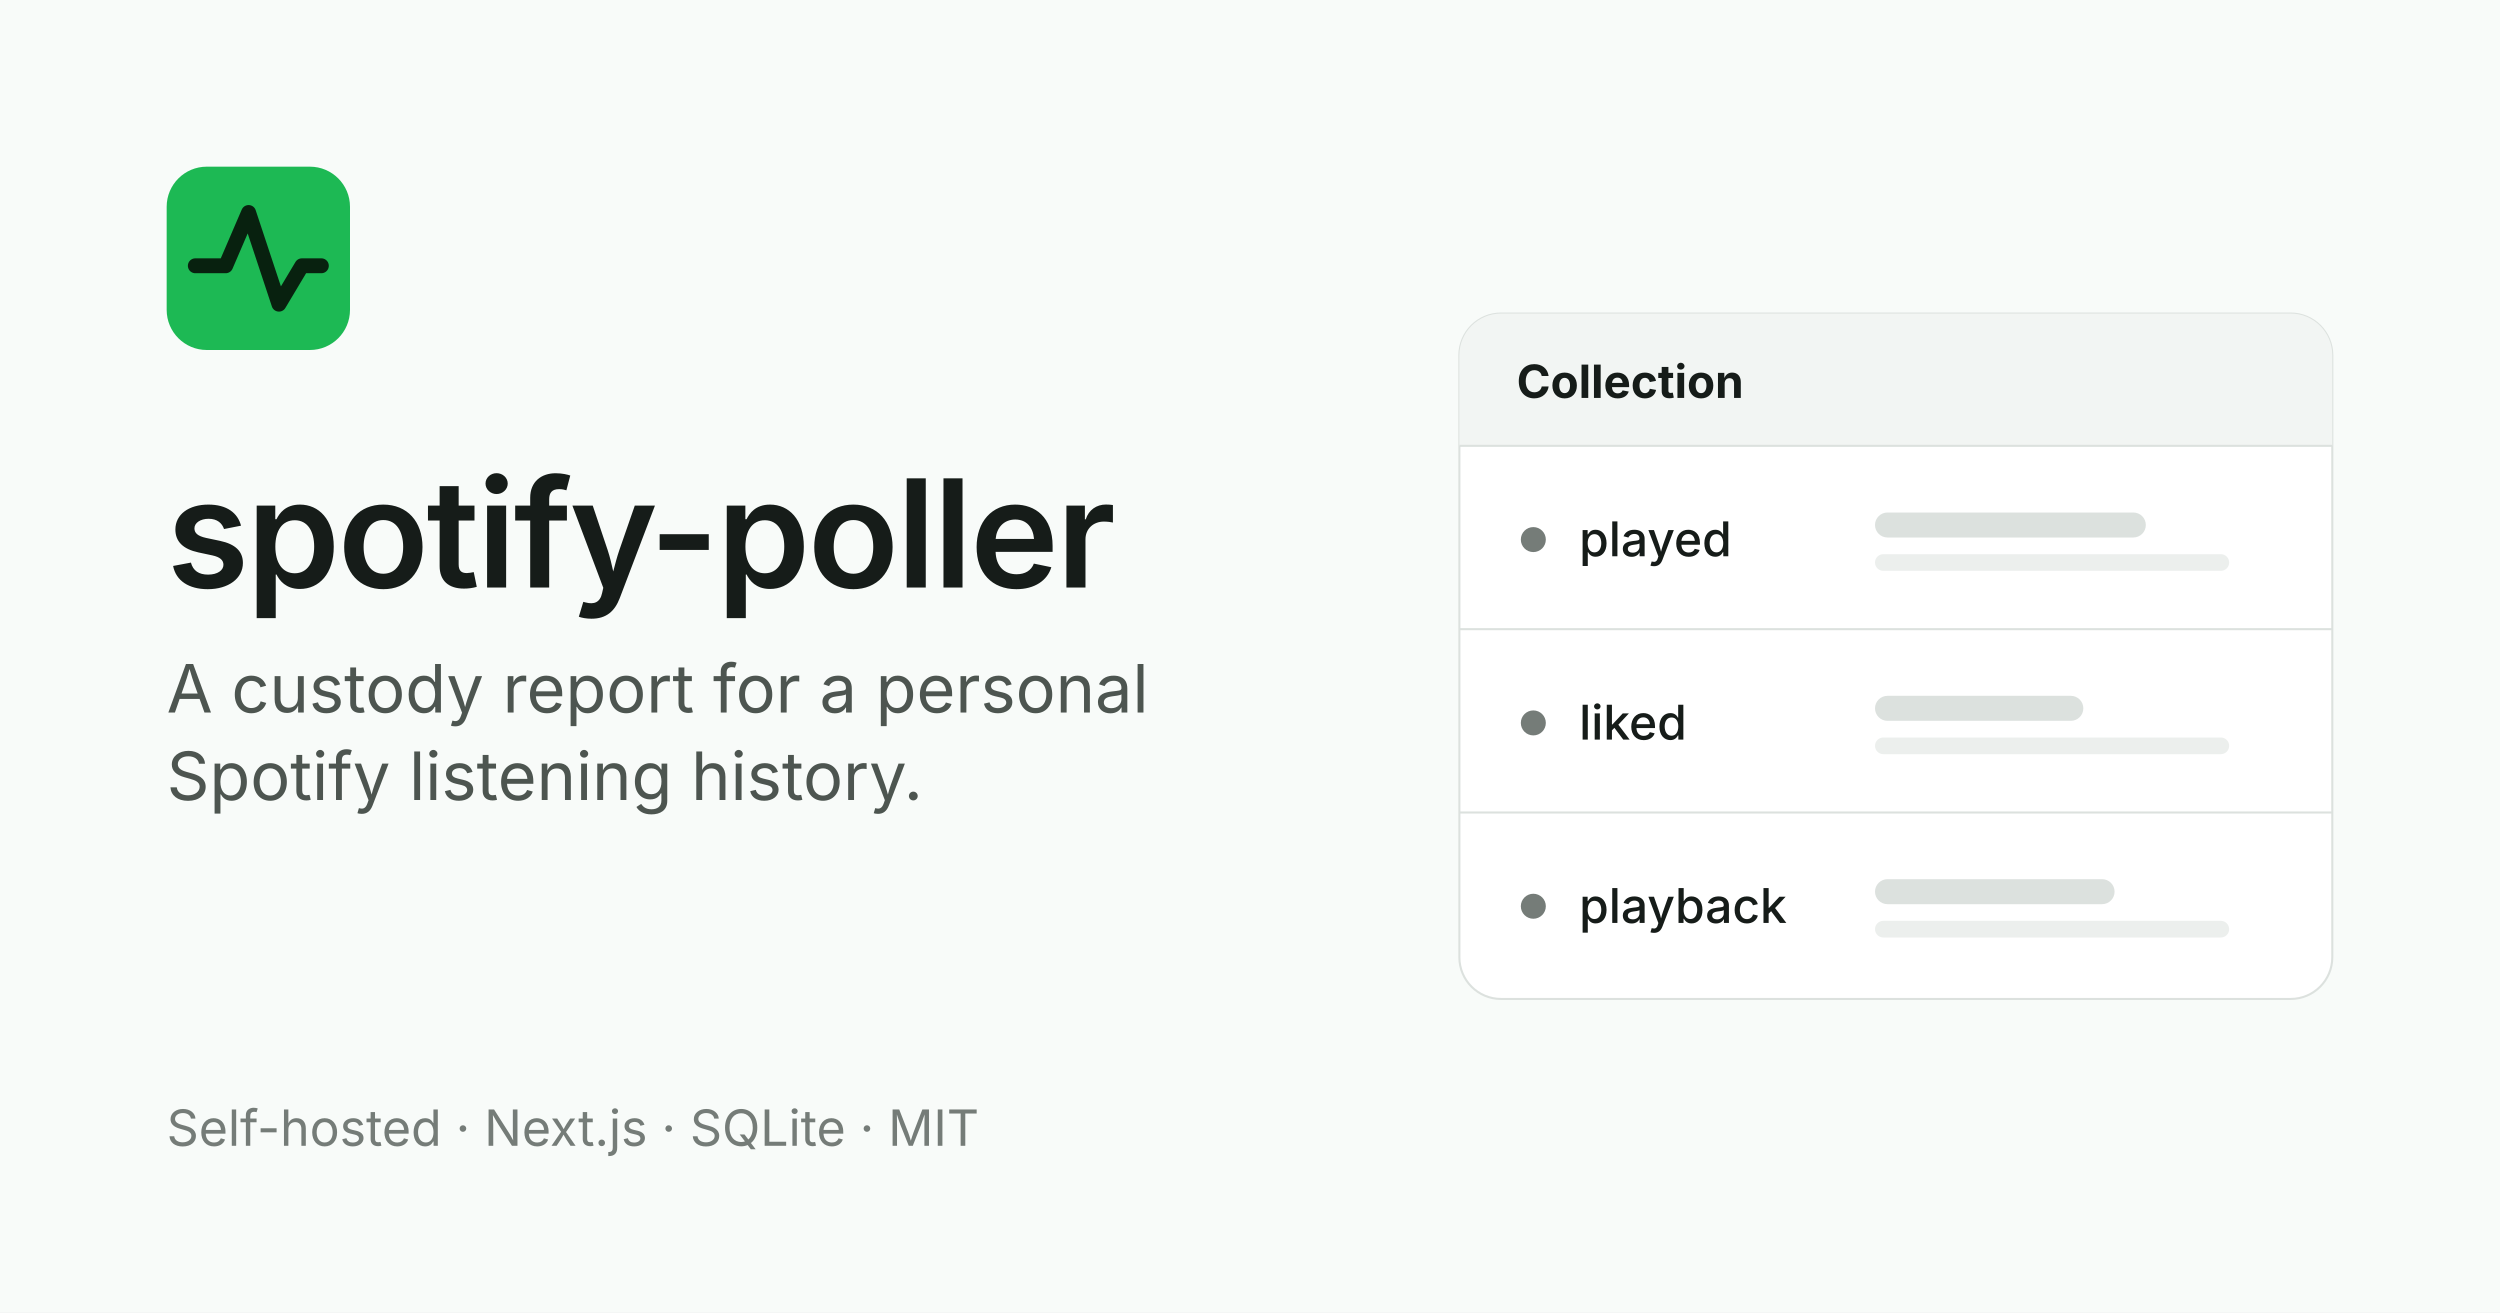
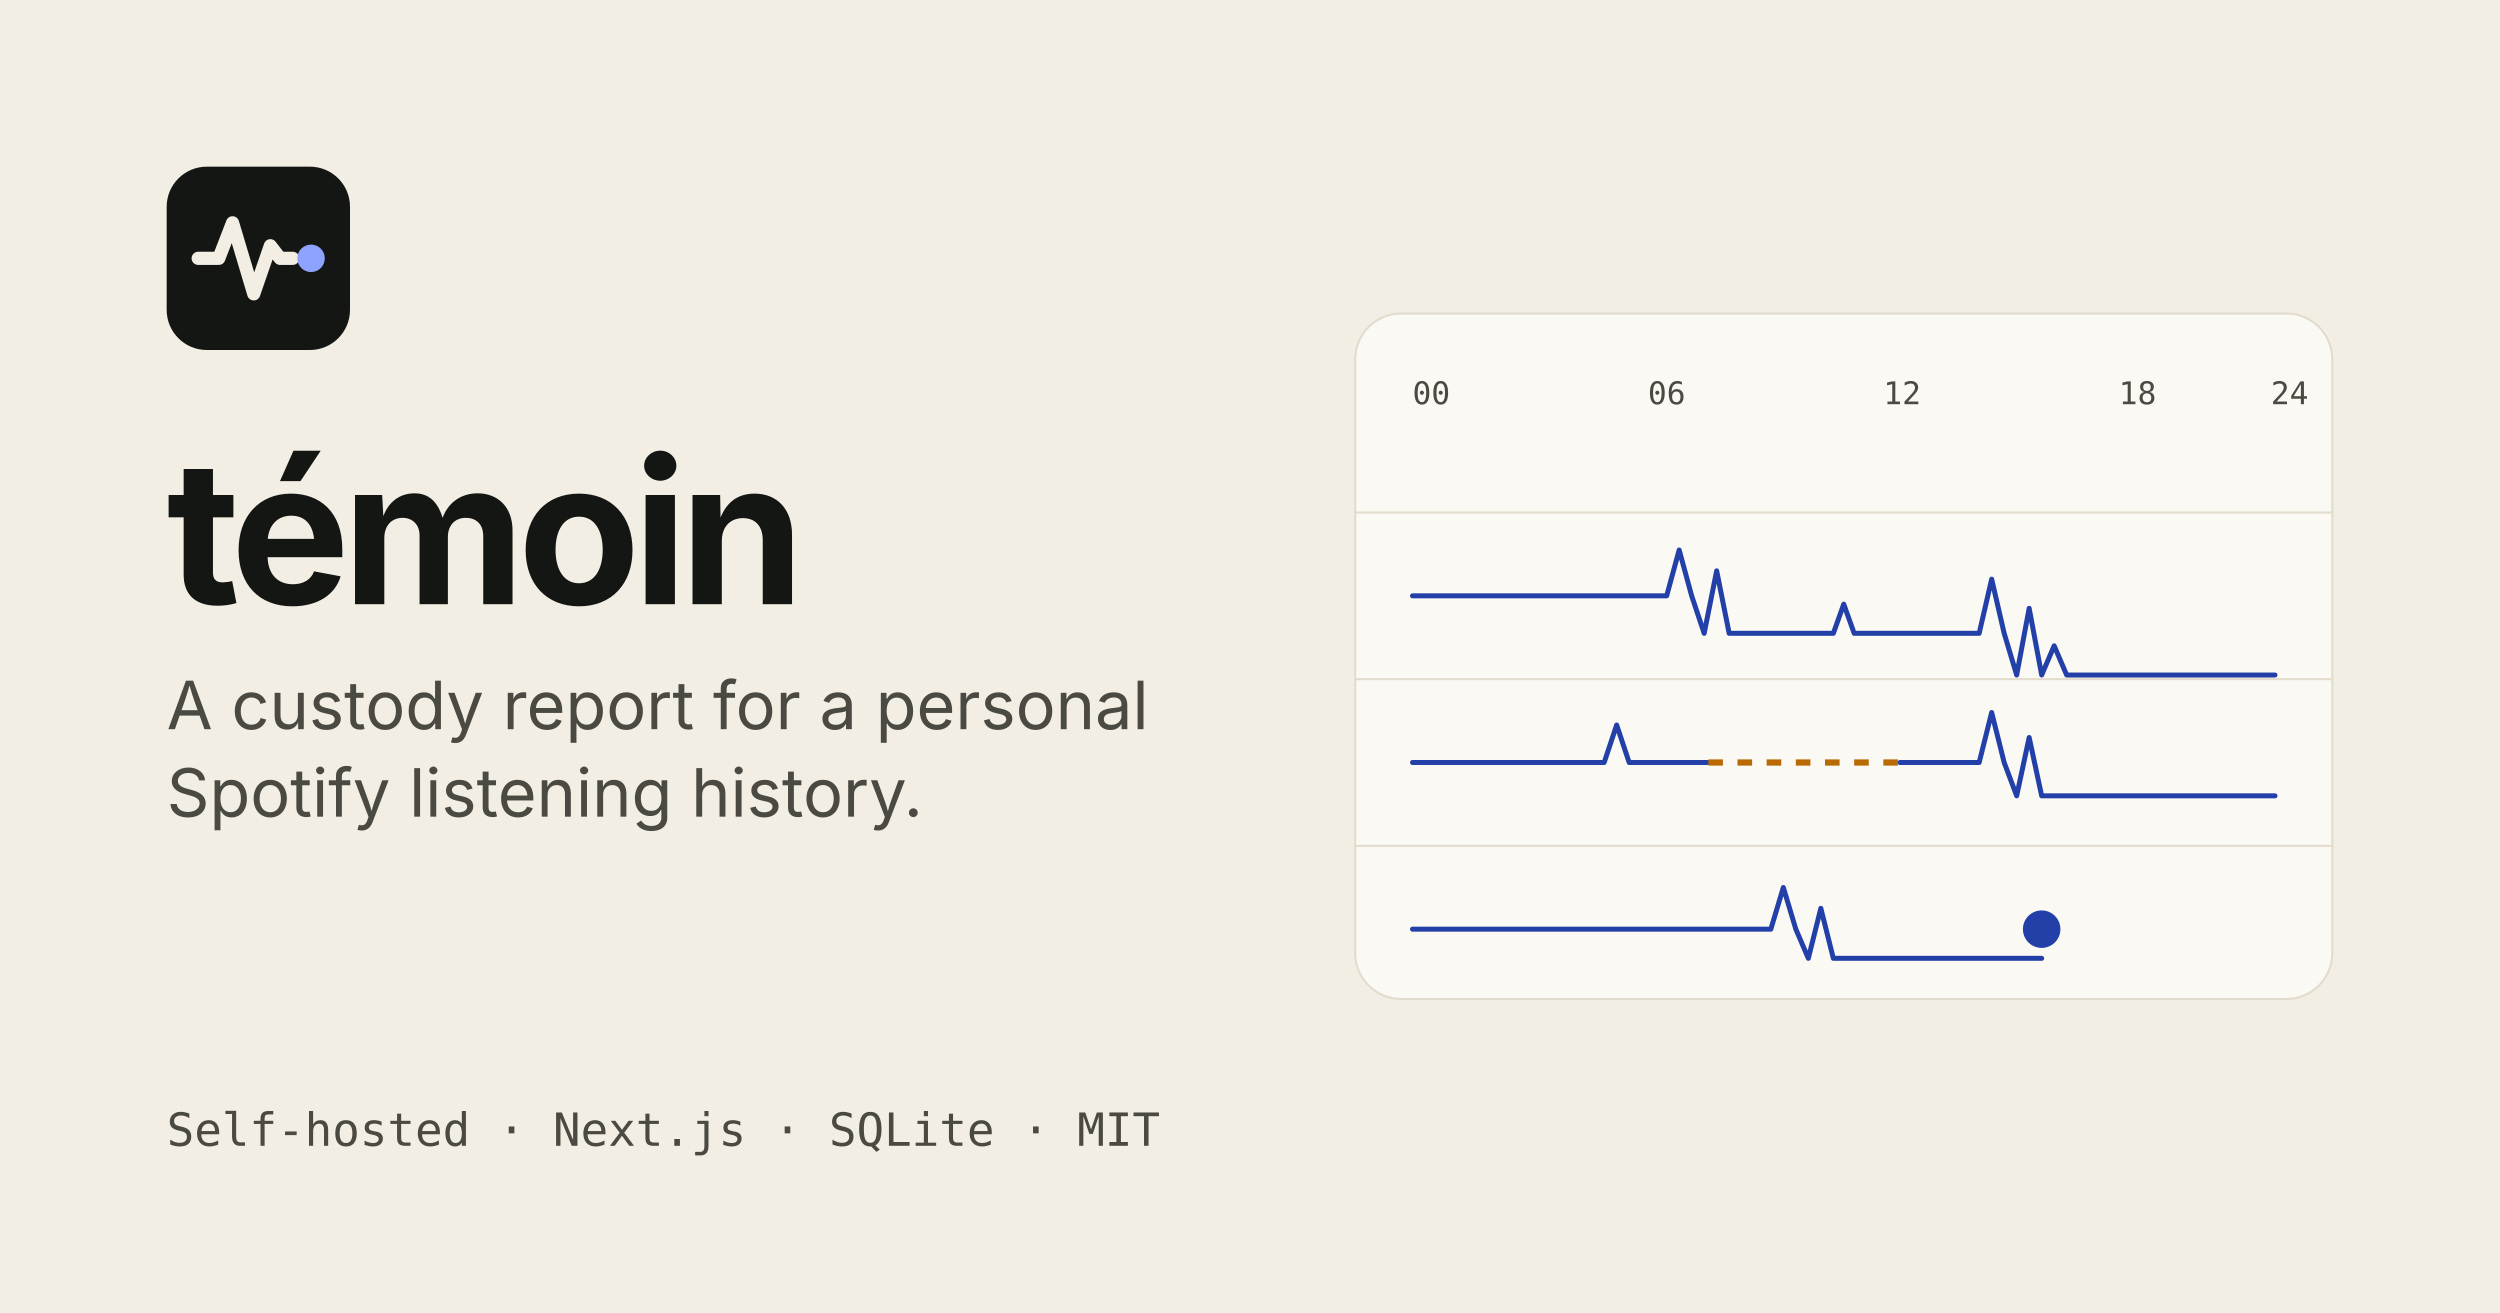
<svg xmlns="http://www.w3.org/2000/svg" viewBox="0 0 1200 630" width="1200" height="630">
-   <rect width="1200" height="630" fill="#f8fbf9" />
+   <rect width="1200" height="630" fill="#f2eee4" />
  <g transform="translate(80 80) scale(2.75)">
-     <rect width="32" height="32" rx="7" fill="#1db954" />
-     <path d="M5 17.3h5.3l4-9.3 5.3 16 4-6.7H27" fill="none" stroke="#08210f" stroke-width="2.6" stroke-linecap="round" stroke-linejoin="round" />
+     <rect width="32" height="32" rx="7" fill="#141613" />
+     <path d="M5.5 16h3.6l2.4-6.2 3.7 12.4 2.9-8.4 1.7 2.2H22" fill="none" stroke="#f2eee4" stroke-width="2.3" stroke-linecap="round" stroke-linejoin="round" />
+     <circle cx="25.2" cy="16" r="2.4" fill="#8ea2ff" />
  </g>
-   <g font-family="Inter, ui-sans-serif, system-ui, sans-serif">
-     <text x="80" y="282" font-size="72" font-weight="600" letter-spacing="-1.2" fill="#161c19">spotify-poller</text>
-     <text x="80" y="342" font-size="32" fill="#4d5550">A custody report for a personal</text>
-     <text x="80" y="384" font-size="32" fill="#4d5550">Spotify listening history.</text>
-     <text x="80" y="550" font-size="24" fill="#757c78">Self-hosted · Next.js · SQLite · MIT</text>
+   <g font-family="Inter Tight, Inter, ui-sans-serif, system-ui, sans-serif">
+     <text x="80" y="290" font-size="96" font-weight="700" letter-spacing="-3.5" fill="#141613">témoin</text>
+     <text x="80" y="350" font-size="32" fill="#4b4a42">A custody report for a personal</text>
+     <text x="80" y="392" font-size="32" fill="#4b4a42">Spotify listening history.</text>
  </g>
-   <g transform="translate(700 150)" font-family="Inter, ui-sans-serif, system-ui, sans-serif">
-     <rect x="0.5" y="0.5" width="419" height="329" rx="20" fill="#ffffff" stroke="#dce1de" />
-     <path d="M20.5 0.5h379a20 20 0 0 1 20 20v43.5h-419v-43.5a20 20 0 0 1 20-20z" fill="#f2f5f3" />
-     <line x1="0.5" y1="64" x2="419.5" y2="64" stroke="#dce1de" />
-     <text x="28" y="41" font-size="22" font-weight="650" fill="#161c19">Collection</text>
-     <g font-size="23" font-weight="550" fill="#161c19">
-       <circle cx="36" cy="109" r="6" fill="#757c78" />
-       <text x="58" y="117">played</text>
-       <rect x="200" y="96" width="130" height="12" rx="6" fill="#dce1de" />
-       <rect x="200" y="116" width="170" height="8" rx="4" fill="#ecefed" />
-       <line x1="0.5" y1="152" x2="419.5" y2="152" stroke="#dce1de" />
-       <circle cx="36" cy="197" r="6" fill="#757c78" />
-       <text x="58" y="205">liked</text>
-       <rect x="200" y="184" width="100" height="12" rx="6" fill="#dce1de" />
-       <rect x="200" y="204" width="170" height="8" rx="4" fill="#ecefed" />
-       <line x1="0.5" y1="240" x2="419.5" y2="240" stroke="#dce1de" />
-       <circle cx="36" cy="285" r="6" fill="#757c78" />
-       <text x="58" y="293">playback</text>
-       <rect x="200" y="272" width="115" height="12" rx="6" fill="#dce1de" />
-       <rect x="200" y="292" width="170" height="8" rx="4" fill="#ecefed" />
+   <text x="80" y="550" font-family="IBM Plex Mono, DejaVu Sans Mono, monospace" font-size="22" fill="#4b4a42">Self-hosted · Next.js · SQLite · MIT</text>
+   <g transform="translate(650 150)">
+     <rect x="0.5" y="0.5" width="469" height="329" rx="22" fill="#fbf9f4" stroke="#e2dccd" />
+     <g font-family="IBM Plex Mono, DejaVu Sans Mono, monospace" font-size="15" fill="#4b4a42">
+       <text x="28" y="44">00</text>
+       <text x="141" y="44">06</text>
+       <text x="254" y="44">12</text>
+       <text x="367" y="44">18</text>
+       <text x="440" y="44">24</text>
    </g>
+     <g stroke="#e2dccd">
+       <line x1="0" y1="96" x2="470" y2="96" />
+       <line x1="0" y1="176" x2="470" y2="176" />
+       <line x1="0" y1="256" x2="470" y2="256" />
+     </g>
+     <g fill="none" stroke="#2340a8" stroke-width="2.4" stroke-linejoin="round" stroke-linecap="round">
+       <path d="M28 136 H150 l6 -22 l6 22 l6 18 l6 -30 l6 30 H230 l5 -14 l5 14 H300 l6 -26 l6 26 l6 20 l6 -32 l6 32 l6 -14 l6 14 H442" />
+       <path d="M28 216 H120 l6 -18 l6 18 H170" />
+       <path d="M262 216 H300 l6 -24 l6 24 l6 16 l6 -28 l6 28 H442" />
+       <path d="M28 296 H200 l6 -20 l6 20 l6 14 l6 -24 l6 24 H330" />
+     </g>
+     <path d="M170 216 H262" fill="none" stroke="#b86a00" stroke-width="3" stroke-dasharray="7 7" />
+     <circle cx="330" cy="296" r="9" fill="#2340a8" />
  </g>
</svg>
